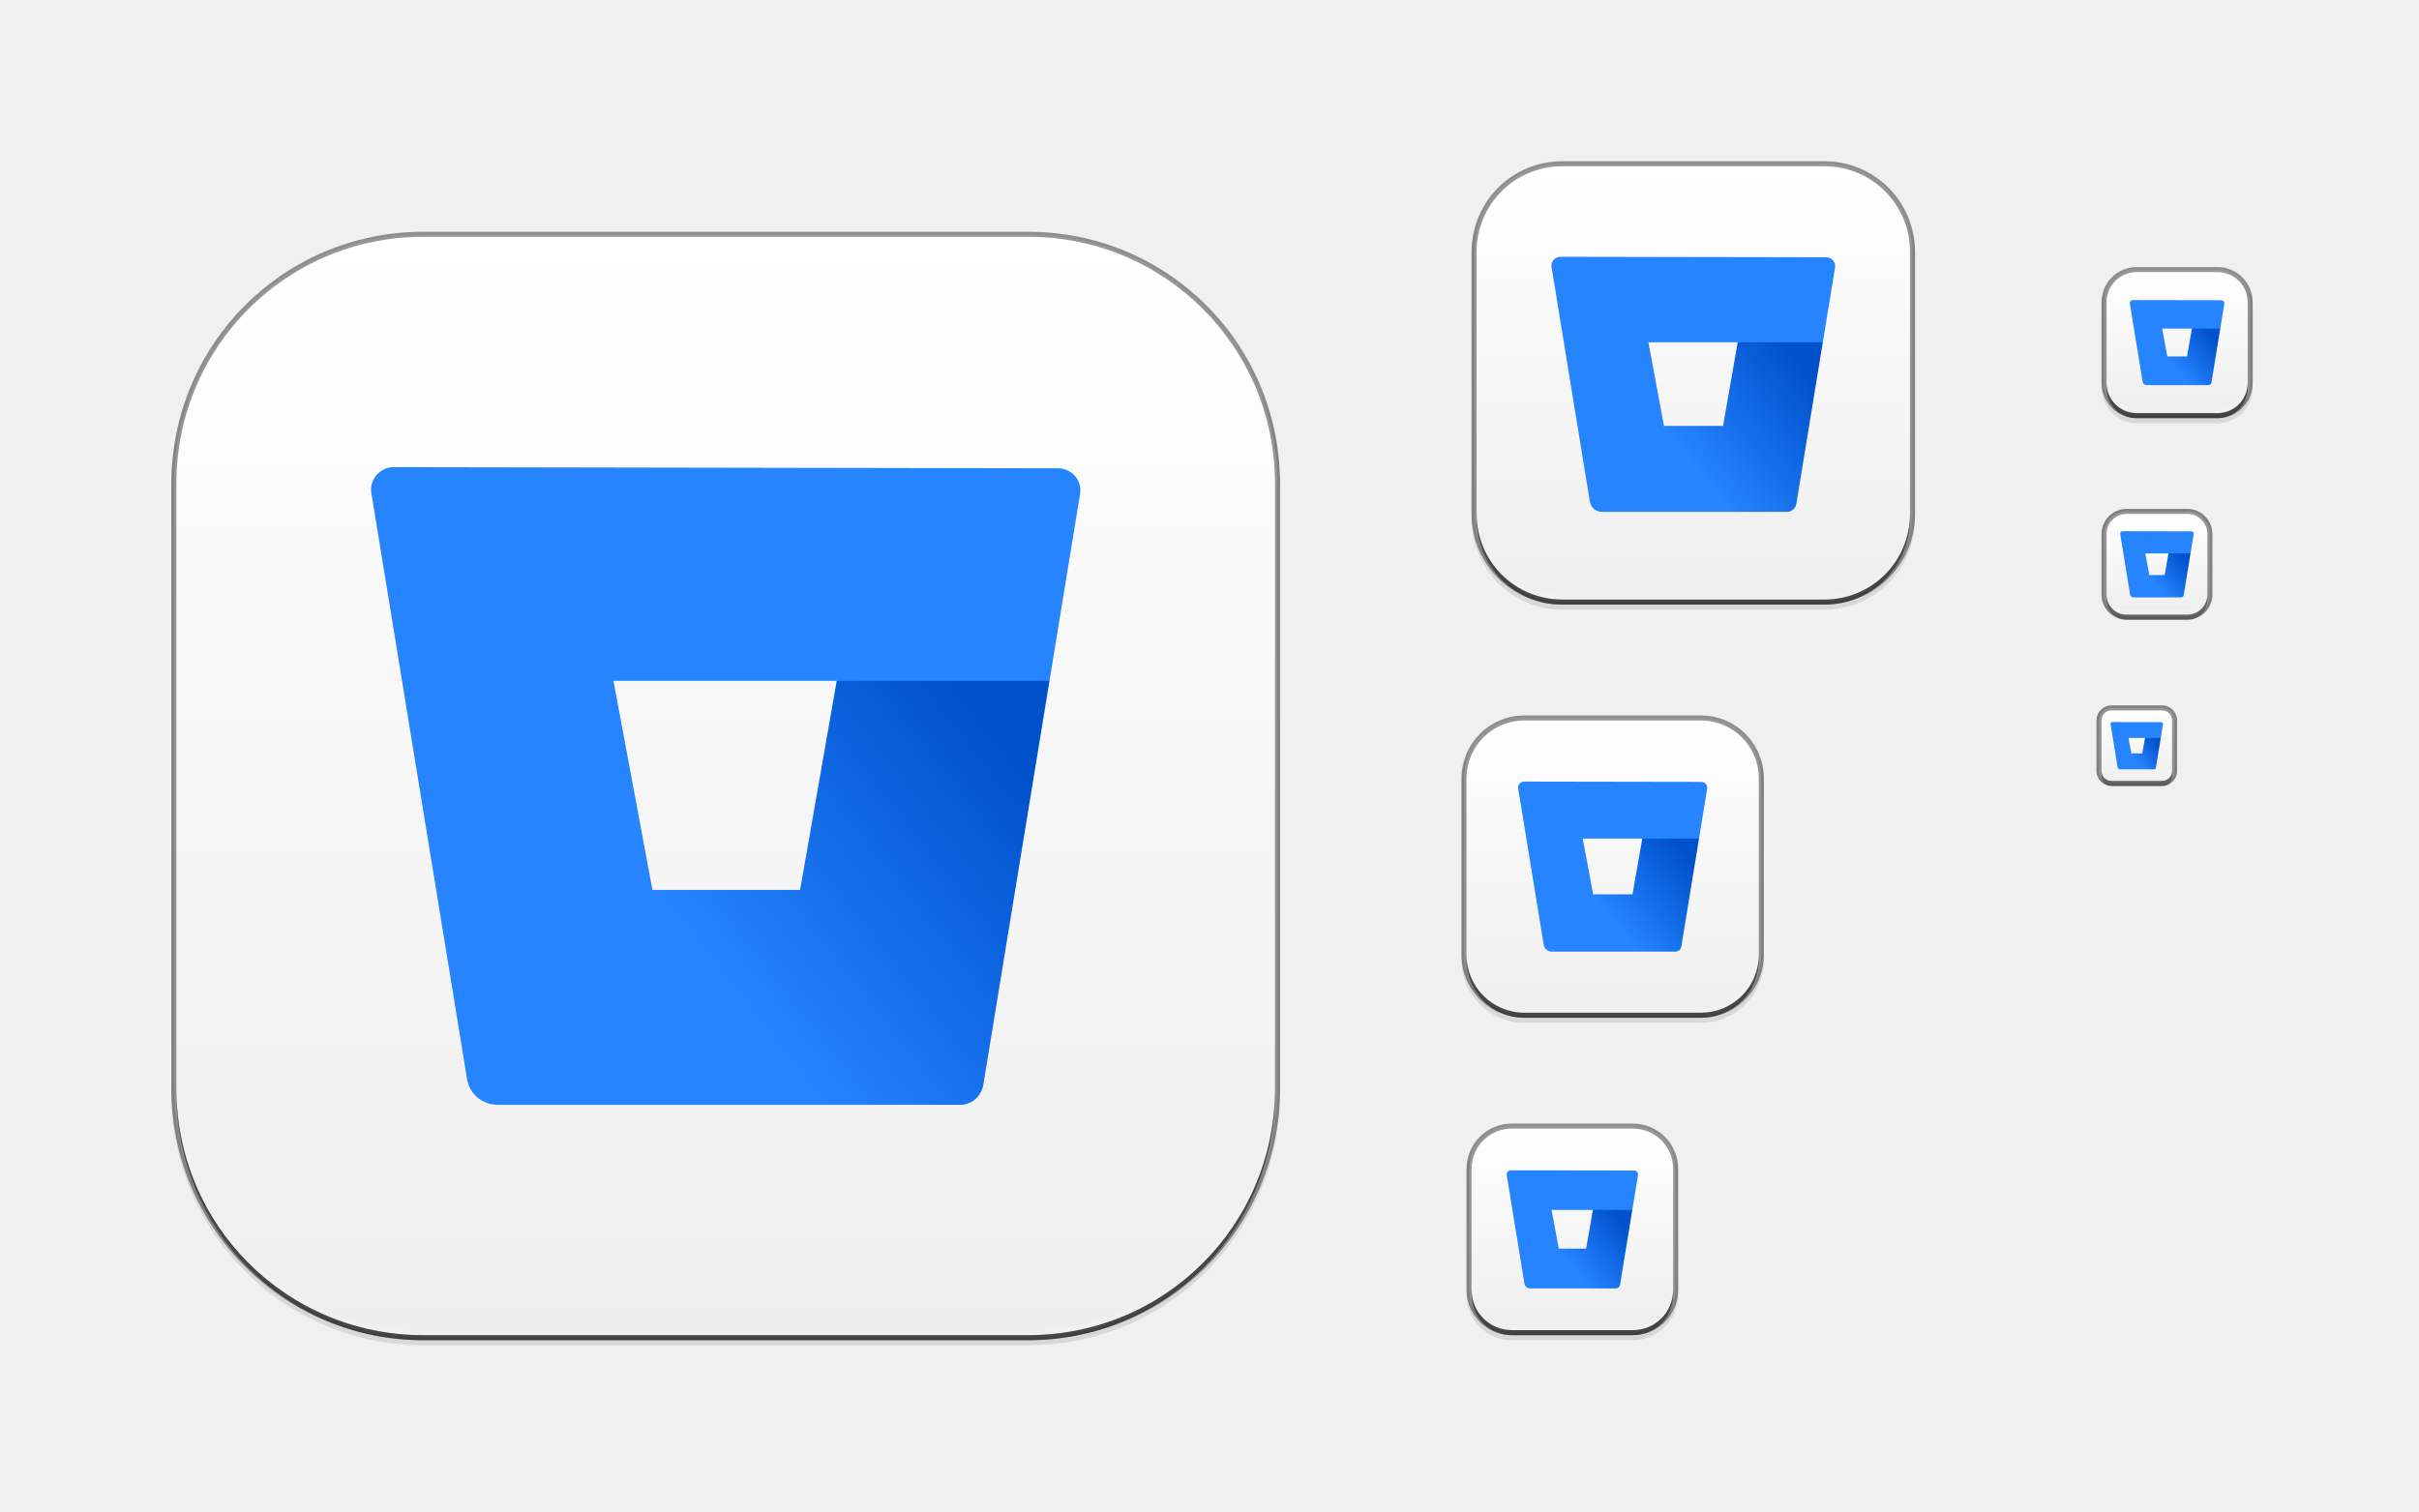
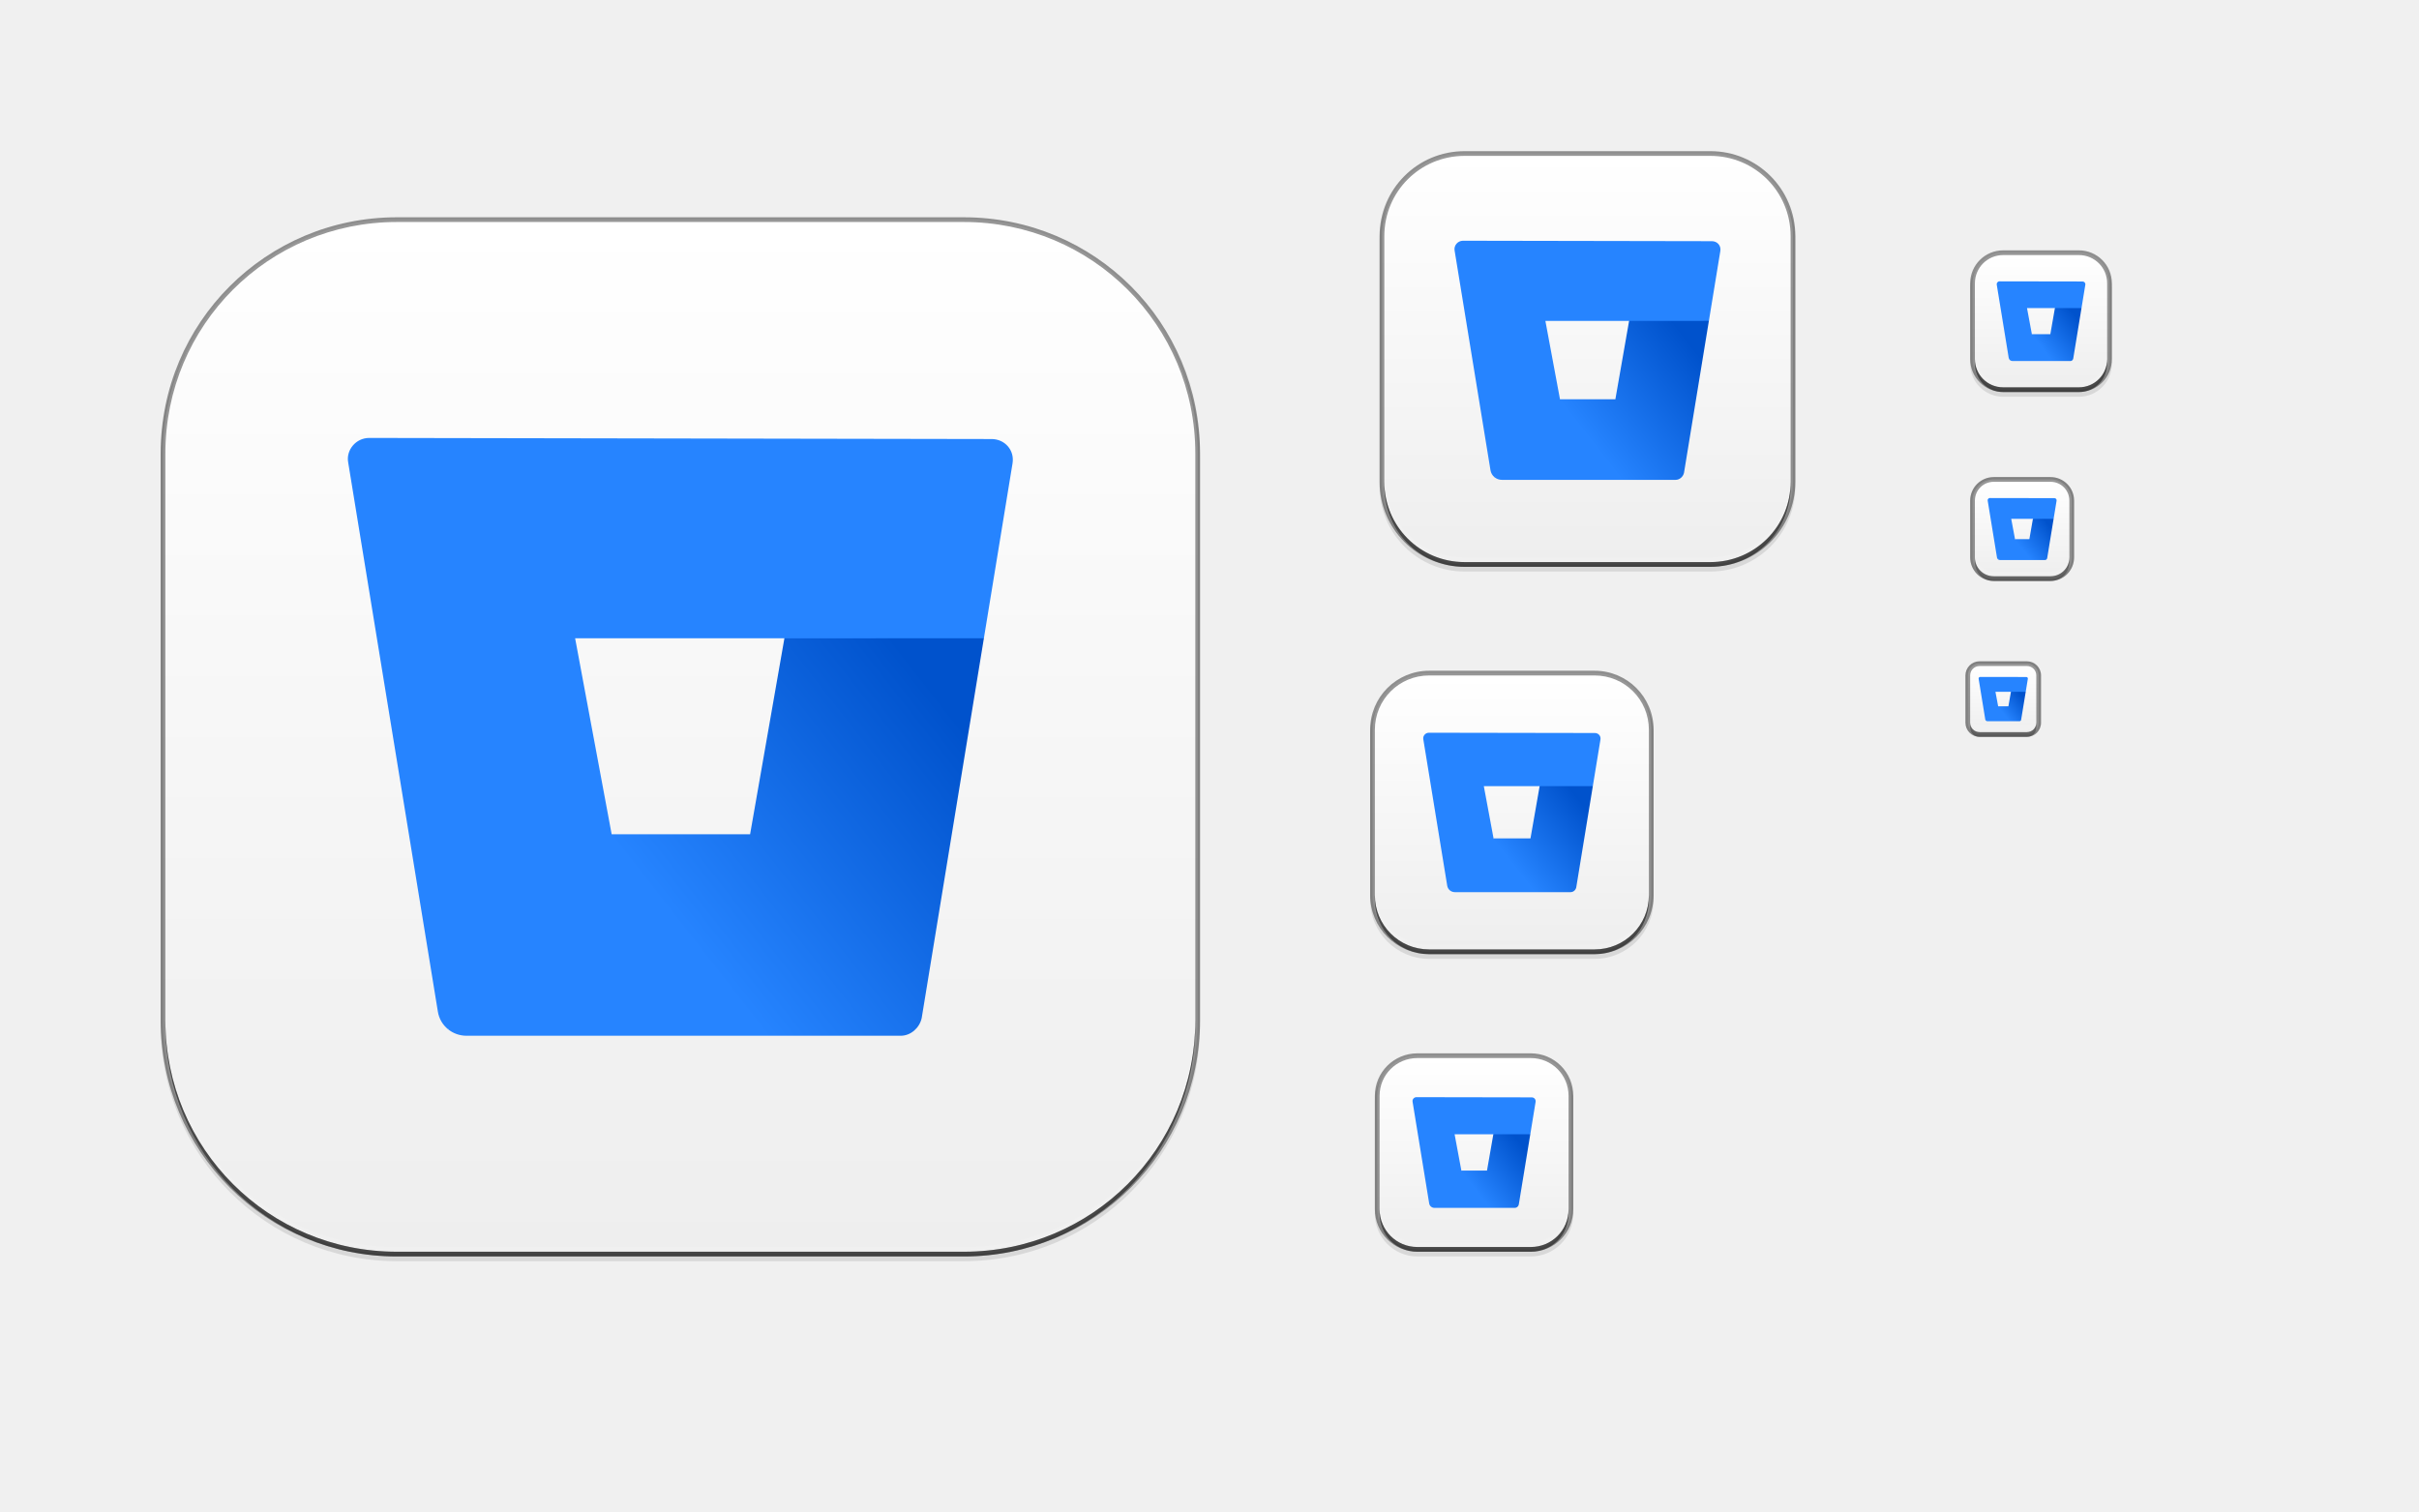
- <svg xmlns="http://www.w3.org/2000/svg" xmlns:xlink="http://www.w3.org/1999/xlink" width="512" height="320" id="svg11300" version="1.0" style="display:inline;enable-background:new" viewBox="0 0 480 300">
+ <svg xmlns="http://www.w3.org/2000/svg" xmlns:xlink="http://www.w3.org/1999/xlink" width="512" height="320" id="svg11300" version="1.0" style="display:inline;enable-background:new" viewBox="0 0 512 320">
  <defs id="defs3">
    <linearGradient id="linearGradient4448">
      <stop id="stop4450" offset="0" style="stop-color:#eeeeee;stop-opacity:1" />
      <stop id="stop4452" offset="1" style="stop-color:#ffffff;stop-opacity:1" />
    </linearGradient>
    <linearGradient xlink:href="#linearGradient4448" id="linearGradient4256" x1="417" y1="148" x2="431" y2="148" gradientUnits="userSpaceOnUse" gradientTransform="rotate(-90,424,148)" />
    <linearGradient xlink:href="#linearGradient4448" id="linearGradient4260" x1="418" y1="68" x2="446" y2="68" gradientUnits="userSpaceOnUse" gradientTransform="rotate(-90,432,68)" />
    <linearGradient xlink:href="#linearGradient4448" id="linearGradient4262" x1="292" y1="244" x2="332" y2="244" gradientUnits="userSpaceOnUse" gradientTransform="rotate(-90,312,244)" />
    <linearGradient xlink:href="#linearGradient4448" id="linearGradient4264" x1="293" y1="76" x2="379" y2="76" gradientUnits="userSpaceOnUse" gradientTransform="rotate(-90,336,76)" />
    <linearGradient xlink:href="#linearGradient4448" id="linearGradient4266" x1="291" y1="172" x2="349" y2="172" gradientUnits="userSpaceOnUse" gradientTransform="rotate(-90,320,172)" />
    <linearGradient xlink:href="#linearGradient4448" id="linearGradient3870" gradientUnits="userSpaceOnUse" x1="418" y1="112" x2="438" y2="112" gradientTransform="rotate(-90,428,112)" />
    <linearGradient xlink:href="#linearGradient4448" id="linearGradient5310" gradientUnits="userSpaceOnUse" x1="35" y1="156" x2="253" y2="156" gradientTransform="rotate(-90,144,156)" />
    <linearGradient xlink:href="#paint0_linear" id="linearGradient2830" gradientUnits="userSpaceOnUse" x1="28.593" y1="14.226" x2="16.672" y2="23.532" gradientTransform="matrix(0.9375,0,0,0.9375,366.1747,138.9926)" />
    <linearGradient id="paint0_linear" x1="28.593" y1="14.226" x2="16.672" y2="23.532" gradientUnits="userSpaceOnUse">
      <stop offset="0.176" stop-color="#0052CC" id="stop628" />
      <stop offset="1" stop-color="#2684FF" id="stop630" />
    </linearGradient>
    <linearGradient xlink:href="#paint0_linear" id="linearGradient2830-5" gradientUnits="userSpaceOnUse" x1="28.593" y1="14.226" x2="16.672" y2="23.532" gradientTransform="matrix(0.918009,0,0,0.918009,71.96959,-4.403836)" />
    <linearGradient xlink:href="#paint0_linear" id="linearGradient2830-2" gradientUnits="userSpaceOnUse" x1="28.593" y1="14.226" x2="16.672" y2="23.532" gradientTransform="matrix(0.9375,0,0,0.9375,496.6115,54.01978)" />
    <linearGradient xlink:href="#paint0_linear" id="linearGradient2830-54" gradientUnits="userSpaceOnUse" x1="28.593" y1="14.226" x2="16.672" y2="23.532" gradientTransform="matrix(0.9375,0,0,0.9375,411.3772,220.6659)" />
    <linearGradient xlink:href="#paint0_linear" id="linearGradient2830-9" gradientUnits="userSpaceOnUse" x1="28.593" y1="14.226" x2="16.672" y2="23.532" gradientTransform="matrix(0.9375,0,0,0.9375,445.3674,175.2477)" />
    <linearGradient xlink:href="#paint0_linear" id="linearGradient2830-21" gradientUnits="userSpaceOnUse" x1="28.593" y1="14.226" x2="16.672" y2="23.532" gradientTransform="matrix(0.9188163,0,0,0.9188163,-4.501075,8.85123)" />
    <linearGradient xlink:href="#paint0_linear" id="linearGradient2830-0" gradientUnits="userSpaceOnUse" x1="28.593" y1="14.226" x2="16.672" y2="23.532" gradientTransform="matrix(0.9375,0,0,0.9375,60.15702,23.99088)" />
  </defs>
  <g style="display:inline" id="layer1">
    <g style="display:none" id="layer7">
      <text y="19.745" xml:space="preserve" x="15.007" style="font-style:normal;font-variant:normal;font-weight:normal;font-stretch:normal;line-height:0%;font-family:'DejaVu Sans';-inkscape-font-specification:'DejaVu Sans';display:inline;fill:#000000;fill-opacity:1;stroke:none;enable-background:new" id="context">
        <tspan style="font-style:normal;font-variant:normal;font-weight:normal;font-stretch:normal;font-size:18px;line-height:1.25;font-family:'DejaVu Sans';-inkscape-font-specification:'DejaVu Sans'" y="19.745" x="15.007" id="tspan3933">apps</tspan>
      </text>
      <text y="19.745" xml:space="preserve" x="122.488" style="font-style:normal;font-variant:normal;font-weight:bold;font-stretch:normal;line-height:0%;font-family:'DejaVu Sans';-inkscape-font-specification:'DejaVu Sans Bold';text-align:start;writing-mode:lr-tb;text-anchor:start;display:inline;fill:#000000;fill-opacity:1;stroke:none;enable-background:new" id="icon-name">
        <tspan style="font-style:normal;font-variant:normal;font-weight:bold;font-stretch:normal;font-size:18px;line-height:1.25;font-family:'DejaVu Sans';-inkscape-font-specification:'DejaVu Sans Bold';opacity:0.99" y="19.745" x="122.488" id="tspan3937">web-bitbucket</tspan>
      </text>
      <rect style="display:inline;overflow:visible;visibility:visible;fill:#eeeeec;fill-opacity:1;fill-rule:nonzero;stroke:none;stroke-width:2;marker:none;enable-background:accumulate" id="rect16x16" width="16" height="16" x="416" y="140" />
      <rect style="display:inline;overflow:visible;visibility:visible;fill:#d4d4d4;fill-opacity:1;fill-rule:nonzero;stroke:none;stroke-width:2;marker:none;enable-background:accumulate" id="rect24x24" width="24" height="24" x="416" y="100" />
      <rect style="display:inline;overflow:visible;visibility:visible;fill:#eeeeec;fill-opacity:1;fill-rule:nonzero;stroke:none;stroke-width:2;marker:none;enable-background:accumulate" id="rect32x32" width="32" height="32" x="416" y="52" />
      <rect y="101" x="417" height="22" width="22" id="rect22x22" style="display:inline;overflow:visible;visibility:visible;fill:#eeeeec;fill-opacity:1;fill-rule:nonzero;stroke:none;stroke-width:2;marker:none;enable-background:accumulate" />
      <rect y="220" x="288" height="48" width="48" id="rect48x48" style="display:inline;overflow:visible;visibility:visible;fill:#eeeeec;fill-opacity:1;fill-rule:nonzero;stroke:none;stroke-width:2;marker:none;enable-background:accumulate" />
      <rect style="display:inline;overflow:visible;visibility:visible;fill:#eeeeec;fill-opacity:1;fill-rule:nonzero;stroke:none;stroke-width:2;marker:none;enable-background:accumulate" id="rect256x256" width="256" height="256" x="16" y="28" />
      <rect style="display:inline;overflow:visible;visibility:visible;fill:#eeeeec;fill-opacity:1;fill-rule:nonzero;stroke:none;stroke-width:2;marker:none;enable-background:accumulate" id="rect64x64" width="64" height="64" x="288" y="140" />
      <rect style="display:inline;overflow:visible;visibility:visible;fill:#eeeeec;fill-opacity:1;fill-rule:nonzero;stroke:none;stroke-width:2;marker:none;enable-background:accumulate" id="rect96x96" width="96" height="96" x="288" y="28" />
    </g>
    <g id="layer4" style="display:inline">
      <rect ry="50" y="47" x="34" height="220" width="220" id="rect4114" style="color:#bebebe;display:inline;overflow:visible;visibility:visible;opacity:0.1;fill:#000000;fill-opacity:1;fill-rule:nonzero;stroke:none;stroke-width:0;marker:none;enable-background:accumulate" />
      <rect style="color:#bebebe;display:inline;overflow:visible;visibility:visible;opacity:0.1;fill:#000000;fill-opacity:1;fill-rule:nonzero;stroke:none;stroke-width:0;marker:none;enable-background:accumulate" id="rect4120" width="30" height="30" x="417" y="54" ry="7" />
      <rect transform="scale(1,-1)" ry="9" y="-266" x="291" height="42" width="42" id="rect4122" style="color:#bebebe;display:inline;overflow:visible;visibility:visible;opacity:0.1;fill:#000000;fill-opacity:1;fill-rule:nonzero;stroke:none;stroke-width:0;marker:none;enable-background:accumulate" />
      <rect style="color:#bebebe;display:inline;overflow:visible;visibility:visible;opacity:0.1;fill:#000000;fill-opacity:1;fill-rule:nonzero;stroke:none;stroke-width:0;marker:none;enable-background:accumulate" id="rect4124" width="88" height="88" x="292" y="33" ry="18" />
      <rect ry="12.5" y="143" x="290" height="60" width="60" id="rect4126" style="color:#bebebe;display:inline;overflow:visible;visibility:visible;opacity:0.1;fill:#000000;fill-opacity:1;fill-rule:nonzero;stroke:none;stroke-width:0;marker:none;enable-background:accumulate" />
      <path id="path4268" d="m 422,101 c -2.77,0 -5,2.23 -5,5 v 12 c 0,2.77 2.23,5 5,5 h 12 c 2.77,0 5,-2.23 5,-5 v -12 c 0,-2.77 -2.23,-5 -5,-5 z" style="color:#bebebe;display:inline;overflow:visible;visibility:visible;opacity:0.1;fill:#000000;fill-opacity:1;fill-rule:nonzero;stroke:none;stroke-width:0;marker:none;enable-background:accumulate" />
      <path id="path4270" d="m 419,140 c -1.662,0 -3,1.338 -3,3 v 10 c 0,1.662 1.338,3 3,3 h 10 c 1.662,0 3,-1.338 3,-3 v -10 c 0,-1.662 -1.338,-3 -3,-3 z" style="color:#bebebe;display:inline;overflow:visible;visibility:visible;opacity:0.1;fill:#000000;fill-opacity:1;fill-rule:nonzero;stroke:none;stroke-width:0;marker:none;enable-background:accumulate" />
    </g>
    <g id="layer2" style="display:inline">
      <path style="color:#bebebe;display:inline;overflow:visible;visibility:visible;fill:url(#linearGradient5310);fill-opacity:1;fill-rule:nonzero;stroke:none;stroke-width:2;marker:none;enable-background:accumulate" d="M 84,46.5 C 56.569,46.5 34.5,68.569 34.5,96 v 120 c 0,27.431 22.069,49.5 49.5,49.5 h 120 c 27.431,0 49.5,-22.069 49.5,-49.5 V 96 C 253.5,68.569 231.431,46.5 204,46.5 Z" id="path4200" />
      <path style="color:#bebebe;display:inline;overflow:visible;visibility:visible;fill:url(#linearGradient4256);fill-opacity:1;fill-rule:nonzero;stroke:none;stroke-width:2;marker:none;enable-background:accumulate" d="m 419,140.5 c -1.384,0 -2.5,1.116 -2.5,2.5 v 10 c 0,1.384 1.116,2.5 2.5,2.5 h 10 c 1.384,0 2.5,-1.116 2.5,-2.5 v -10 c 0,-1.384 -1.116,-2.5 -2.5,-2.5 z" id="path4202" />
      <path style="color:#bebebe;display:inline;overflow:visible;visibility:visible;fill:url(#linearGradient3870);fill-opacity:1;fill-rule:nonzero;stroke:none;stroke-width:2;marker:none;enable-background:accumulate" d="m 422,101.5 c -2.497,0 -4.5,2.003 -4.5,4.5 v 12 c 0,2.497 2.003,4.5 4.5,4.5 h 12 c 2.497,0 4.5,-2.003 4.5,-4.5 v -12 c 0,-2.497 -2.003,-4.5 -4.5,-4.5 z" id="path4204" />
      <path style="color:#bebebe;display:inline;overflow:visible;visibility:visible;fill:url(#linearGradient4260);fill-opacity:1;fill-rule:nonzero;stroke:none;stroke-width:2;marker:none;enable-background:accumulate" d="m 424,53.5 c -3.607,0 -6.5,2.893 -6.5,6.5 v 16 c 0,3.607 2.893,6.5 6.5,6.5 h 16 c 3.607,0 6.5,-2.893 6.5,-6.5 V 60 c 0,-3.607 -2.893,-6.5 -6.5,-6.5 z" id="path4206" />
      <path style="color:#bebebe;display:inline;overflow:visible;visibility:visible;fill:url(#linearGradient4262);fill-opacity:1;fill-rule:nonzero;stroke:none;stroke-width:2;marker:none;enable-background:accumulate" d="m 300,223.5 c -4.715,0 -8.5,3.785 -8.5,8.5 v 24 c 0,4.715 3.785,8.5 8.5,8.5 h 24 c 4.715,0 8.5,-3.785 8.5,-8.5 v -24 c 0,-4.715 -3.785,-8.5 -8.5,-8.5 z" id="path4208" />
      <path style="color:#bebebe;display:inline;overflow:visible;visibility:visible;fill:url(#linearGradient4264);fill-opacity:1;fill-rule:nonzero;stroke:none;stroke-width:2;marker:none;enable-background:accumulate" d="m 310,32.5 c -9.703,0 -17.5,7.797 -17.5,17.5 v 52 c 0,9.703 7.797,17.5 17.5,17.5 h 52 c 9.703,0 17.5,-7.797 17.5,-17.5 V 50 c 0,-9.703 -7.797,-17.5 -17.5,-17.5 z" id="path4210" />
      <path style="color:#bebebe;display:inline;overflow:visible;visibility:visible;fill:url(#linearGradient4266);fill-opacity:1;fill-rule:nonzero;stroke:none;stroke-width:2;marker:none;enable-background:accumulate" d="m 302.5,142.5 c -6.655,0 -12,5.345 -12,12 v 35 c 0,6.655 5.345,12 12,12 h 35 c 6.655,0 12,-5.345 12,-12 v -35 c 0,-6.655 -5.345,-12 -12,-12 z" id="path4212" />
    </g>
    <g id="layer6" style="display:inline">
      <g transform="matrix(6.25577,0,0,6.25577,-326.1651,-86.68659)" style="display:inline;fill:#ffffff;fill-opacity:1;enable-background:new" id="g4458">
        <path id="path626-5-2-0" style="fill:#2684ff;fill-opacity:1;stroke:none;stroke-width:0.938" d="m 64.628,28.678 c -0.45,0 -0.785,0.412 -0.71,0.824 l 3.034,18.583 c 0.038,0.247 0.165,0.455 0.342,0.601 3.902,-2.03 5.539,-2.407 5.539,-6.596 l -1.236,-6.632 h 7.081 c 3.349,3.867 3.362,3.387 6.749,0 l 0.969,-5.918 C 86.471,29.091 86.135,28.715 85.686,28.715 Z" />
        <path id="path626-5-6" style="fill:url(#linearGradient2830-0);stroke-width:0.938" d="m 78.678,35.459 -1.161,6.632 h -4.684 l -5.539,6.595 c 0.172,0.141 0.392,0.223 0.632,0.223 h 14.687 c 0.337,0 0.636,-0.262 0.71,-0.599 l 2.104,-12.852 z" />
      </g>
      <g id="g5132" style="display:inline;fill:#ffffff;fill-opacity:1;enable-background:new" transform="matrix(2.553192,0,0,2.553192,309.9574,16.6383)">
        <path id="path626-5-2-1" style="display:inline;fill:#2684ff;fill-opacity:1;stroke:none;stroke-width:0.919;enable-background:new" d="m -0.119,13.445 c -0.441,0 -0.77,0.404 -0.696,0.808 L 2.159,32.466 c 0.037,0.242 0.161,0.446 0.335,0.589 3.824,-1.99 5.428,-2.359 5.428,-6.464 l -1.211,-6.5 h 6.94 c 3.283,3.79 3.295,3.319 6.615,0 l 0.949,-5.8 c 0.073,-0.441 -0.256,-0.809 -0.696,-0.809 z" />
        <path id="path626-5-1" style="display:inline;fill:url(#linearGradient2830-21);fill-opacity:1;stroke-width:0.919;enable-background:new" d="m 13.651,20.091 -1.138,6.5 H 7.923 L 2.494,33.054 c 0.169,0.138 0.384,0.219 0.619,0.219 H 17.507 c 0.33,0 0.623,-0.256 0.696,-0.587 l 2.062,-12.596 z" />
      </g>
      <g transform="matrix(2.839499,0,0,2.839499,56.87536,75.86917)" style="display:inline;fill:#ffffff;fill-opacity:1;enable-background:new" id="g5140">
        <path id="path626-5-2-8" style="display:inline;fill:#2684ff;fill-opacity:1;stroke:none;stroke-width:0.938;enable-background:new" d="m 449.839,179.935 c -0.45,0 -0.785,0.412 -0.71,0.824 l 3.034,18.583 c 0.038,0.247 0.165,0.455 0.342,0.601 3.902,-2.03 5.539,-2.407 5.539,-6.596 l -1.236,-6.632 h 7.081 c 3.349,3.867 3.362,3.387 6.749,0 l 0.969,-5.918 c 0.075,-0.45 -0.261,-0.826 -0.71,-0.826 z" transform="matrix(0.5875,0,0,0.5875,-177.8,-77.8)" />
        <path id="path626-5-0" style="display:inline;fill:url(#linearGradient2830-9);stroke-width:0.938;enable-background:new" d="m 463.889,186.716 -1.161,6.632 h -4.684 l -5.539,6.595 c 0.172,0.141 0.392,0.223 0.632,0.223 h 14.687 c 0.337,0 0.636,-0.262 0.71,-0.599 l 2.104,-12.852 z" transform="matrix(0.5875,0,0,0.5875,-177.8,-77.8)" />
      </g>
      <g id="g5160" style="display:inline;fill:#ffffff;fill-opacity:1;enable-background:new" transform="matrix(1.478905,0,0,1.478905,164.4118,219.4983)">
        <path id="path626-5-2-2" style="display:inline;fill:#2684ff;fill-opacity:1;stroke:none;stroke-width:0.938;enable-background:new" d="m 415.849,225.353 c -0.45,0 -0.785,0.412 -0.71,0.824 l 3.034,18.583 c 0.038,0.247 0.165,0.455 0.342,0.601 3.902,-2.03 5.539,-2.407 5.539,-6.596 l -1.236,-6.632 h 7.081 c 3.349,3.867 3.362,3.387 6.749,0 l 0.969,-5.918 c 0.075,-0.45 -0.261,-0.826 -0.71,-0.826 z" transform="matrix(0.7833334,0,0,0.7833334,-234.2,-167.8833)" />
        <path id="path626-5-8" style="display:inline;fill:url(#linearGradient2830-54);stroke-width:0.938;enable-background:new" d="m 429.898,232.134 -1.161,6.632 h -4.684 l -5.539,6.595 c 0.172,0.141 0.392,0.223 0.632,0.223 h 14.687 c 0.337,0 0.636,-0.262 0.71,-0.599 l 2.104,-12.852 z" transform="matrix(0.7833334,0,0,0.7833334,-234.2,-167.8833)" />
      </g>
      <g transform="matrix(0.7098746,0,0,0.7098746,358.3551,50.809)" style="display:inline;fill:#ffffff;fill-opacity:1;enable-background:new" id="g5180">
        <path id="path626-5-2-7" style="display:inline;fill:#2684ff;fill-opacity:1;stroke:none;stroke-width:0.938;enable-background:new" d="m 501.083,58.707 c -0.45,0 -0.785,0.412 -0.71,0.824 l 3.034,18.583 c 0.038,0.247 0.165,0.455 0.342,0.601 3.902,-2.03 5.539,-2.407 5.539,-6.596 l -1.236,-6.632 h 7.081 c 3.349,3.867 3.362,3.387 6.749,0 l 0.969,-5.918 c 0.075,-0.45 -0.261,-0.826 -0.71,-0.826 z" transform="matrix(1.175,0,0,1.175,-497.4,-56.65)" />
        <path id="path626-5-7" style="display:inline;fill:url(#linearGradient2830-2);stroke-width:0.938;enable-background:new" d="m 515.133,65.488 -1.161,6.632 h -4.684 l -5.539,6.595 c 0.172,0.141 0.392,0.223 0.632,0.223 h 14.687 c 0.337,0 0.636,-0.262 0.71,-0.599 l 2.104,-12.852 z" transform="matrix(1.175,0,0,1.175,-497.4,-56.65)" />
      </g>
      <g id="g5188" style="display:inline;fill:#ffffff;fill-opacity:1;enable-background:new" transform="matrix(0.6625205,0,0,0.6625205,370.5875,105.3141)">
        <path id="path626-5-2-6" style="display:inline;fill:#2684ff;fill-opacity:1;stroke:none;stroke-width:0.918;enable-background:new" d="m 76.348,0.186 c -0.44,0 -0.769,0.403 -0.696,0.807 L 78.623,19.19 c 0.037,0.242 0.161,0.446 0.335,0.588 3.821,-1.988 5.424,-2.357 5.424,-6.459 L 83.172,6.826 h 6.934 c 3.28,3.787 3.292,3.316 6.609,0 L 97.663,1.031 C 97.737,0.59 97.408,0.222 96.967,0.222 Z" />
        <path id="path626-5-9" style="display:inline;fill:url(#linearGradient2830-5);stroke-width:0.918;enable-background:new" d="m 90.106,6.826 -1.137,6.494 h -4.586 l -5.424,6.458 c 0.169,0.138 0.384,0.219 0.619,0.219 h 14.382 c 0.33,0 0.622,-0.256 0.696,-0.586 L 96.715,6.826 Z" />
      </g>
      <g id="g5188-8" style="display:inline;fill:#ffffff;fill-opacity:1;enable-background:new" transform="matrix(0.2366249,0,0,0.2366249,441.4312,139.8128)">
        <path id="path626-5-2" style="display:inline;fill:#2684ff;fill-opacity:1;stroke:none;stroke-width:0.938;enable-background:new" d="m 370.646,143.68 c -0.45,0 -0.785,0.412 -0.71,0.824 l 3.034,18.583 c 0.038,0.247 0.165,0.455 0.342,0.601 3.902,-2.03 5.539,-2.407 5.539,-6.596 l -1.236,-6.632 h 7.081 c 3.349,3.867 3.362,3.387 6.749,0 l 0.969,-5.918 c 0.075,-0.45 -0.261,-0.826 -0.71,-0.826 z" transform="matrix(1.958333,0,0,1.958333,-820.1333,-266.5833)" />
        <path id="path626-5" style="display:inline;fill:url(#linearGradient2830);stroke-width:0.938;enable-background:new" d="m 384.696,150.46 -1.161,6.632 h -4.684 l -5.539,6.595 c 0.172,0.141 0.392,0.223 0.632,0.223 h 14.687 c 0.337,0 0.636,-0.262 0.71,-0.599 l 2.104,-12.852 z" transform="matrix(1.958333,0,0,1.958333,-820.1333,-266.5833)" />
      </g>
    </g>
    <g id="layer5" style="display:inline">
      <path style="color:#bebebe;display:inline;overflow:visible;visibility:visible;opacity:0.13;fill:#ffffff;fill-opacity:1;fill-rule:nonzero;stroke:none;stroke-width:0;marker:none;enable-background:accumulate" d="M 84,47 C 56.837,47 35,68.837 35,96 v 1 C 35,69.837 56.837,48 84,48 h 120 c 27.163,0 49,21.837 49,49 V 96 C 253,68.837 231.163,47 204,47 Z" id="rect3894" />
      <path style="color:#bebebe;display:inline;overflow:visible;visibility:visible;opacity:0.13;fill:#ffffff;fill-opacity:1;fill-rule:nonzero;stroke:none;stroke-width:0;marker:none;enable-background:accumulate" d="m 419,141 c -1.125,0 -2,0.875 -2,2 v 1 c 0,-1.125 0.875,-2 2,-2 h 10 c 1.125,0 2,0.875 2,2 v -1 c 0,-1.125 -0.875,-2 -2,-2 z" id="rect3896" />
      <path style="color:#bebebe;display:inline;overflow:visible;visibility:visible;opacity:0.13;fill:#ffffff;fill-opacity:1;fill-rule:nonzero;stroke:none;stroke-width:0;marker:none;enable-background:accumulate" d="m 422,102 c -2.233,0 -4,1.767 -4,4 v 1 c 0,-2.233 1.767,-4 4,-4 h 12 c 2.233,0 4,1.767 4,4 v -1 c 0,-2.233 -1.767,-4 -4,-4 z" id="rect3898" />
      <path style="color:#bebebe;display:inline;overflow:visible;visibility:visible;opacity:0.13;fill:#ffffff;fill-opacity:1;fill-rule:nonzero;stroke:none;stroke-width:0;marker:none;enable-background:accumulate" d="m 424,54 c -3.341,0 -6,2.659 -6,6 v 1 c 0,-3.341 2.659,-6 6,-6 h 16 c 3.341,0 6,2.659 6,6 v -1 c 0,-3.341 -2.659,-6 -6,-6 z" id="rect3900" />
      <path style="color:#bebebe;display:inline;overflow:visible;visibility:visible;opacity:0.13;fill:#ffffff;fill-opacity:1;fill-rule:nonzero;stroke:none;stroke-width:0;marker:none;enable-background:accumulate" d="m 300,224 c -4.449,0 -8,3.551 -8,8 v 1 c 0,-4.449 3.551,-8 8,-8 h 24 c 4.449,0 8,3.551 8,8 v -1 c 0,-4.449 -3.551,-8 -8,-8 z" id="rect3902" />
      <path style="color:#bebebe;display:inline;overflow:visible;visibility:visible;opacity:0.13;fill:#ffffff;fill-opacity:1;fill-rule:nonzero;stroke:none;stroke-width:0;marker:none;enable-background:accumulate" d="m 310,33 c -9.435,0 -17,7.565 -17,17 v 1 c 0,-9.435 7.565,-17 17,-17 h 52 c 9.435,0 17,7.565 17,17 v -1 c 0,-9.435 -7.565,-17 -17,-17 z" id="rect3904" />
      <path style="color:#bebebe;display:inline;overflow:visible;visibility:visible;opacity:0.13;fill:#ffffff;fill-opacity:1;fill-rule:nonzero;stroke:none;stroke-width:0;marker:none;enable-background:accumulate" d="m 302.5,143 c -6.388,0 -11.5,5.112 -11.5,11.5 v 1 c 0,-6.388 5.112,-11.5 11.5,-11.5 h 35 c 6.388,0 11.5,5.112 11.5,11.5 v -1 c 0,-6.388 -5.112,-11.5 -11.5,-11.5 z" id="rect3906" />
      <path id="path4085" d="m 204,266 c 27.163,0 49,-21.837 49,-49 v -1 c 0,27.163 -21.837,49 -49,49 H 84 C 56.837,265 35,243.163 35,216 v 1 c 0,27.163 21.837,49 49,49 z" style="color:#bebebe;display:inline;overflow:visible;visibility:visible;opacity:0.5;fill:#000000;fill-opacity:1;fill-rule:nonzero;stroke:none;stroke-width:0;marker:none;enable-background:accumulate" />
      <path id="path4087" d="m 429,156 c 1.125,0 2,-0.875 2,-2 v -1 c 0,1.125 -0.875,2 -2,2 h -10 c -1.125,0 -2,-0.875 -2,-2 v 1 c 0,1.125 0.875,2 2,2 z" style="color:#bebebe;display:inline;overflow:visible;visibility:visible;opacity:0.3;fill:#000000;fill-opacity:1;fill-rule:nonzero;stroke:none;stroke-width:0;marker:none;enable-background:accumulate" />
      <path id="path4089" d="m 434,123 c 2.233,0 4,-1.767 4,-4 v -1 c 0,2.233 -1.767,4 -4,4 h -12 c -2.233,0 -4,-1.767 -4,-4 v 1 c 0,2.233 1.767,4 4,4 z" style="color:#bebebe;display:inline;overflow:visible;visibility:visible;opacity:0.3;fill:#000000;fill-opacity:1;fill-rule:nonzero;stroke:none;stroke-width:0;marker:none;enable-background:accumulate" />
      <path id="path4091" d="m 440,83 c 3.341,0 6,-2.659 6,-6 v -1 c 0,3.341 -2.659,6 -6,6 h -16 c -3.341,0 -6,-2.659 -6,-6 v 1 c 0,3.341 2.659,6 6,6 z" style="color:#bebebe;display:inline;overflow:visible;visibility:visible;opacity:0.5;fill:#000000;fill-opacity:1;fill-rule:nonzero;stroke:none;stroke-width:0;marker:none;enable-background:accumulate" />
      <path id="path4093" d="m 324,265 c 4.449,0 8,-3.551 8,-8 v -1 c 0,4.449 -3.551,8 -8,8 h -24 c -4.449,0 -8,-3.551 -8,-8 v 1 c 0,4.449 3.551,8 8,8 z" style="color:#bebebe;display:inline;overflow:visible;visibility:visible;opacity:0.5;fill:#000000;fill-opacity:1;fill-rule:nonzero;stroke:none;stroke-width:0;marker:none;enable-background:accumulate" />
      <path id="path4095" d="m 362,120 c 9.435,0 17,-7.565 17,-17 v -1 c 0,9.435 -7.565,17 -17,17 h -52 c -9.435,0 -17,-7.565 -17,-17 v 1 c 0,9.435 7.565,17 17,17 z" style="color:#bebebe;display:inline;overflow:visible;visibility:visible;opacity:0.5;fill:#000000;fill-opacity:1;fill-rule:nonzero;stroke:none;stroke-width:0;marker:none;enable-background:accumulate" />
      <path id="path4097" d="m 337.5,202 c 6.388,0 11.5,-5.112 11.5,-11.5 v -1 c 0,6.388 -5.112,11.5 -11.5,11.5 h -35 c -6.388,0 -11.5,-5.112 -11.5,-11.5 v 1 c 0,6.388 5.112,11.5 11.5,11.5 z" style="color:#bebebe;display:inline;overflow:visible;visibility:visible;opacity:0.5;fill:#000000;fill-opacity:1;fill-rule:nonzero;stroke:none;stroke-width:0;marker:none;enable-background:accumulate" />
      <path id="path4280" d="M 84,265 C 56.837,265 35,243.163 35,216 v -1 c 0,27.163 21.837,49 49,49 h 120 c 27.163,0 49,-21.837 49,-49 v 1 c 0,27.163 -21.837,49 -49,49 z" style="color:#bebebe;display:inline;overflow:visible;visibility:visible;opacity:0.1;fill:#ffffff;fill-opacity:1;fill-rule:nonzero;stroke:none;stroke-width:0;marker:none;enable-background:accumulate" />
      <path style="color:#bebebe;display:inline;overflow:visible;visibility:visible;opacity:0.1;fill:#ffffff;fill-opacity:1;fill-rule:nonzero;stroke:none;stroke-width:0;marker:none;enable-background:accumulate" d="m 300,264 c -4.449,0 -8,-3.551 -8,-8 v -1 c 0,4.449 3.551,8 8,8 h 24 c 4.449,0 8,-3.551 8,-8 v 1 c 0,4.449 -3.551,8 -8,8 z" id="path4294" />
      <path style="color:#bebebe;display:inline;overflow:visible;visibility:visible;opacity:0.1;fill:#ffffff;fill-opacity:1;fill-rule:nonzero;stroke:none;stroke-width:0;marker:none;enable-background:accumulate" d="m 302.5,201 c -6.388,0 -11.5,-5.112 -11.5,-11.5 v -1 c 0,6.388 5.112,11.5 11.5,11.5 h 35 c 6.388,0 11.5,-5.112 11.5,-11.5 v 1 c 0,6.388 -5.112,11.5 -11.5,11.5 z" id="path4296" />
      <path style="color:#bebebe;display:inline;overflow:visible;visibility:visible;opacity:0.1;fill:#ffffff;fill-opacity:1;fill-rule:nonzero;stroke:none;stroke-width:0;marker:none;enable-background:accumulate" d="m 310,119 c -9.435,0 -17,-7.565 -17,-17 v -1 c 0,9.435 7.565,17 17,17 h 52 c 9.435,0 17,-7.565 17,-17 v 1 c 0,9.435 -7.565,17 -17,17 z" id="path4298" />
      <path style="color:#bebebe;display:inline;overflow:visible;visibility:visible;opacity:0.1;fill:#ffffff;fill-opacity:1;fill-rule:nonzero;stroke:none;stroke-width:0;marker:none;enable-background:accumulate" d="m 424,82 c -3.341,0 -6,-2.659 -6,-6 v -1 c 0,3.341 2.659,6 6,6 h 16 c 3.341,0 6,-2.659 6,-6 v 1 c 0,3.341 -2.659,6 -6,6 z" id="path4300" />
      <path style="color:#bebebe;display:inline;overflow:visible;visibility:visible;opacity:0.1;fill:#ffffff;fill-opacity:1;fill-rule:nonzero;stroke:none;stroke-width:0;marker:none;enable-background:accumulate" d="m 422,122 c -2.233,0 -4,-1.767 -4,-4 v -1 c 0,2.233 1.767,4 4,4 h 12 c 2.233,0 4,-1.767 4,-4 v 1 c 0,2.233 -1.767,4 -4,4 z" id="path4302" />
      <path style="color:#bebebe;display:inline;overflow:visible;visibility:visible;opacity:0.1;fill:#ffffff;fill-opacity:1;fill-rule:nonzero;stroke:none;stroke-width:0;marker:none;enable-background:accumulate" d="m 419,154.5 c -1.125,0 -2,-0.875 -2,-2 v -1 c 0,1.125 0.875,2 2,2 h 10 c 1.125,0 2,-0.875 2,-2 v 1 c 0,1.125 -0.875,2 -2,2 z" id="path4304" />
    </g>
    <g id="layer3" style="display:inline">
      <path style="color:#bebebe;display:inline;overflow:visible;visibility:visible;opacity:0.41;fill:#000000;fill-opacity:1;fill-rule:nonzero;stroke:none;stroke-width:0;marker:none;enable-background:accumulate" d="m 422,101 c -2.77,0 -5,2.23 -5,5 v 12 c 0,2.77 2.23,5 5,5 h 12 c 2.77,0 5,-2.23 5,-5 v -12 c 0,-2.77 -2.23,-5 -5,-5 z m 0,1 h 12 c 2.233,0 4,1.767 4,4 v 12 c 0,2.233 -1.767,4 -4,4 h -12 c -2.233,0 -4,-1.767 -4,-4 v -12 c 0,-2.233 1.767,-4 4,-4 z" id="rect4099" />
      <path style="color:#bebebe;display:inline;overflow:visible;visibility:visible;opacity:0.41;fill:#000000;fill-opacity:1;fill-rule:nonzero;stroke:none;stroke-width:0;marker:none;enable-background:accumulate" d="m 424,53 c -3.878,0 -7,3.122 -7,7 v 16 c 0,3.878 3.122,7 7,7 h 16 c 3.878,0 7,-3.122 7,-7 V 60 c 0,-3.878 -3.122,-7 -7,-7 z m 0,1 h 16 c 3.341,0 6,2.659 6,6 v 16 c 0,3.341 -2.659,6 -6,6 h -16 c -3.341,0 -6,-2.659 -6,-6 V 60 c 0,-3.341 2.659,-6 6,-6 z" id="rect4151" />
      <path style="color:#bebebe;display:inline;overflow:visible;visibility:visible;opacity:0.41;fill:#000000;fill-opacity:1;fill-rule:nonzero;stroke:none;stroke-width:0;marker:none;enable-background:accumulate" d="m 419,140 c -1.662,0 -3,1.338 -3,3 v 10 c 0,1.662 1.338,3 3,3 h 10 c 1.662,0 3,-1.338 3,-3 v -10 c 0,-1.662 -1.338,-3 -3,-3 z m 0,1 h 10 c 1.125,0 2,0.875 2,2 v 10 c 0,1.125 -0.875,2 -2,2 h -10 c -1.125,0 -2,-0.875 -2,-2 v -10 c 0,-1.125 0.875,-2 2,-2 z" id="rect4095" />
      <path style="color:#bebebe;display:inline;overflow:visible;visibility:visible;opacity:0.41;fill:#000000;fill-opacity:1;fill-rule:nonzero;stroke:none;stroke-width:0;marker:none;enable-background:accumulate" d="m 300,223 c -4.986,0 -9,4.014 -9,9 v 24 c 0,4.986 4.014,9 9,9 h 24 c 4.986,0 9,-4.014 9,-9 v -24 c 0,-4.986 -4.014,-9 -9,-9 z m 0,1 h 24 c 4.449,0 8,3.551 8,8 v 24 c 0,4.449 -3.551,8 -8,8 h -24 c -4.449,0 -8,-3.551 -8,-8 v -24 c 0,-4.449 3.551,-8 8,-8 z" id="rect4783" />
      <path style="color:#bebebe;display:inline;overflow:visible;visibility:visible;opacity:0.41;fill:#000000;fill-opacity:1;fill-rule:nonzero;stroke:none;stroke-width:0;marker:none;enable-background:accumulate" d="m 302.5,142 c -6.925,0 -12.5,5.575 -12.5,12.5 v 35 c 0,6.925 5.575,12.5 12.5,12.5 h 35 c 6.925,0 12.5,-5.575 12.5,-12.5 v -35 c 0,-6.925 -5.575,-12.5 -12.5,-12.5 z m 0,1 h 35 c 6.388,0 11.5,5.112 11.5,11.5 v 35 c 0,6.388 -5.112,11.5 -11.5,11.5 h -35 c -6.388,0 -11.5,-5.112 -11.5,-11.5 v -35 c 0,-6.388 5.112,-11.5 11.5,-11.5 z" id="rect4515" />
      <path style="color:#bebebe;display:inline;overflow:visible;visibility:visible;opacity:0.41;fill:#000000;fill-opacity:1;fill-rule:nonzero;stroke:none;stroke-width:0;marker:none;enable-background:accumulate" d="m 310,32 c -9.972,0 -18,8.028 -18,18 v 52 c 0,9.972 8.028,18 18,18 h 52 c 9.972,0 18,-8.028 18,-18 V 50 c 0,-9.972 -8.028,-18 -18,-18 z m 0,1 h 52 c 9.435,0 17,7.565 17,17 v 52 c 0,9.435 -7.565,17 -17,17 h -52 c -9.435,0 -17,-7.565 -17,-17 V 50 c 0,-9.435 7.565,-17 17,-17 z" id="rect4511" />
      <path style="color:#bebebe;display:inline;overflow:visible;visibility:visible;opacity:0.41;fill:#000000;fill-opacity:1;fill-rule:nonzero;stroke:none;stroke-width:0;marker:none;enable-background:accumulate" d="M 84,46 C 56.3,46 34,68.3 34,96 v 120 c 0,27.7 22.3,50 50,50 h 120 c 27.7,0 50,-22.3 50,-50 V 96 C 254,68.3 231.7,46 204,46 Z m 0,1 h 120 c 27.163,0 49,21.837 49,49 v 120 c 0,27.163 -21.837,49 -49,49 H 84 C 56.837,265 35,243.163 35,216 V 96 C 35,68.837 56.837,47 84,47 Z" id="rect4040" />
    </g>
  </g>
</svg>
